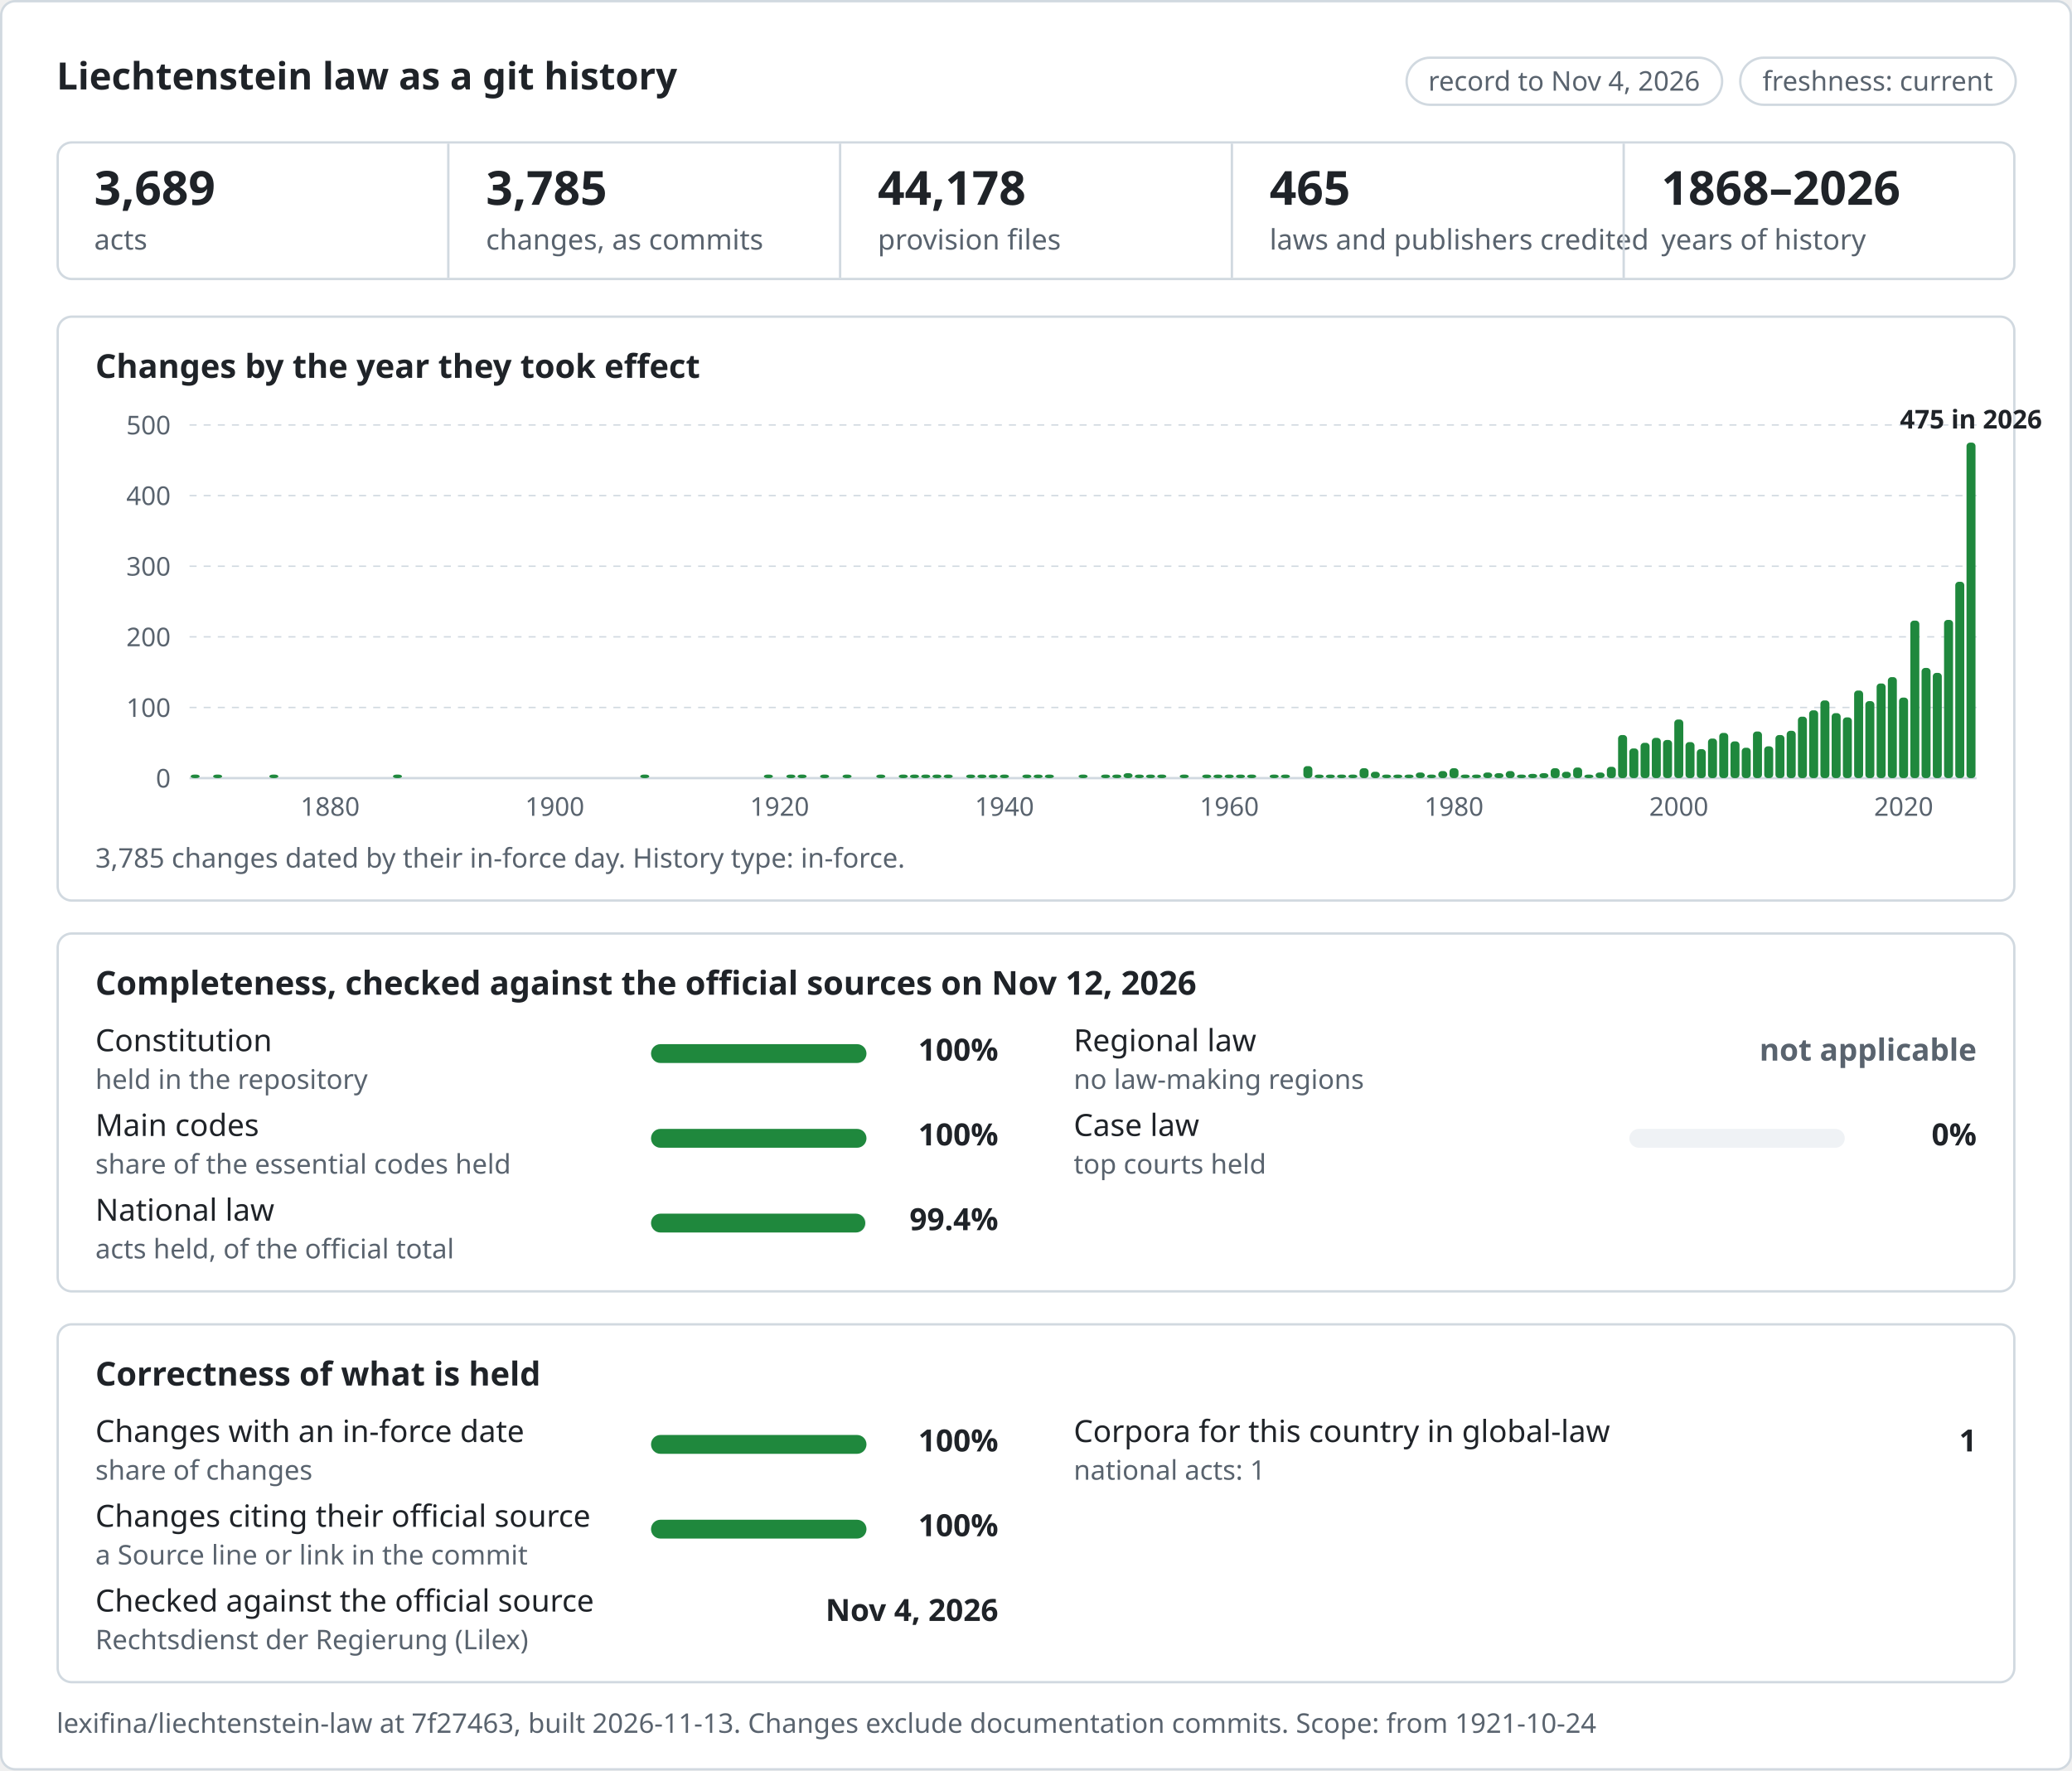
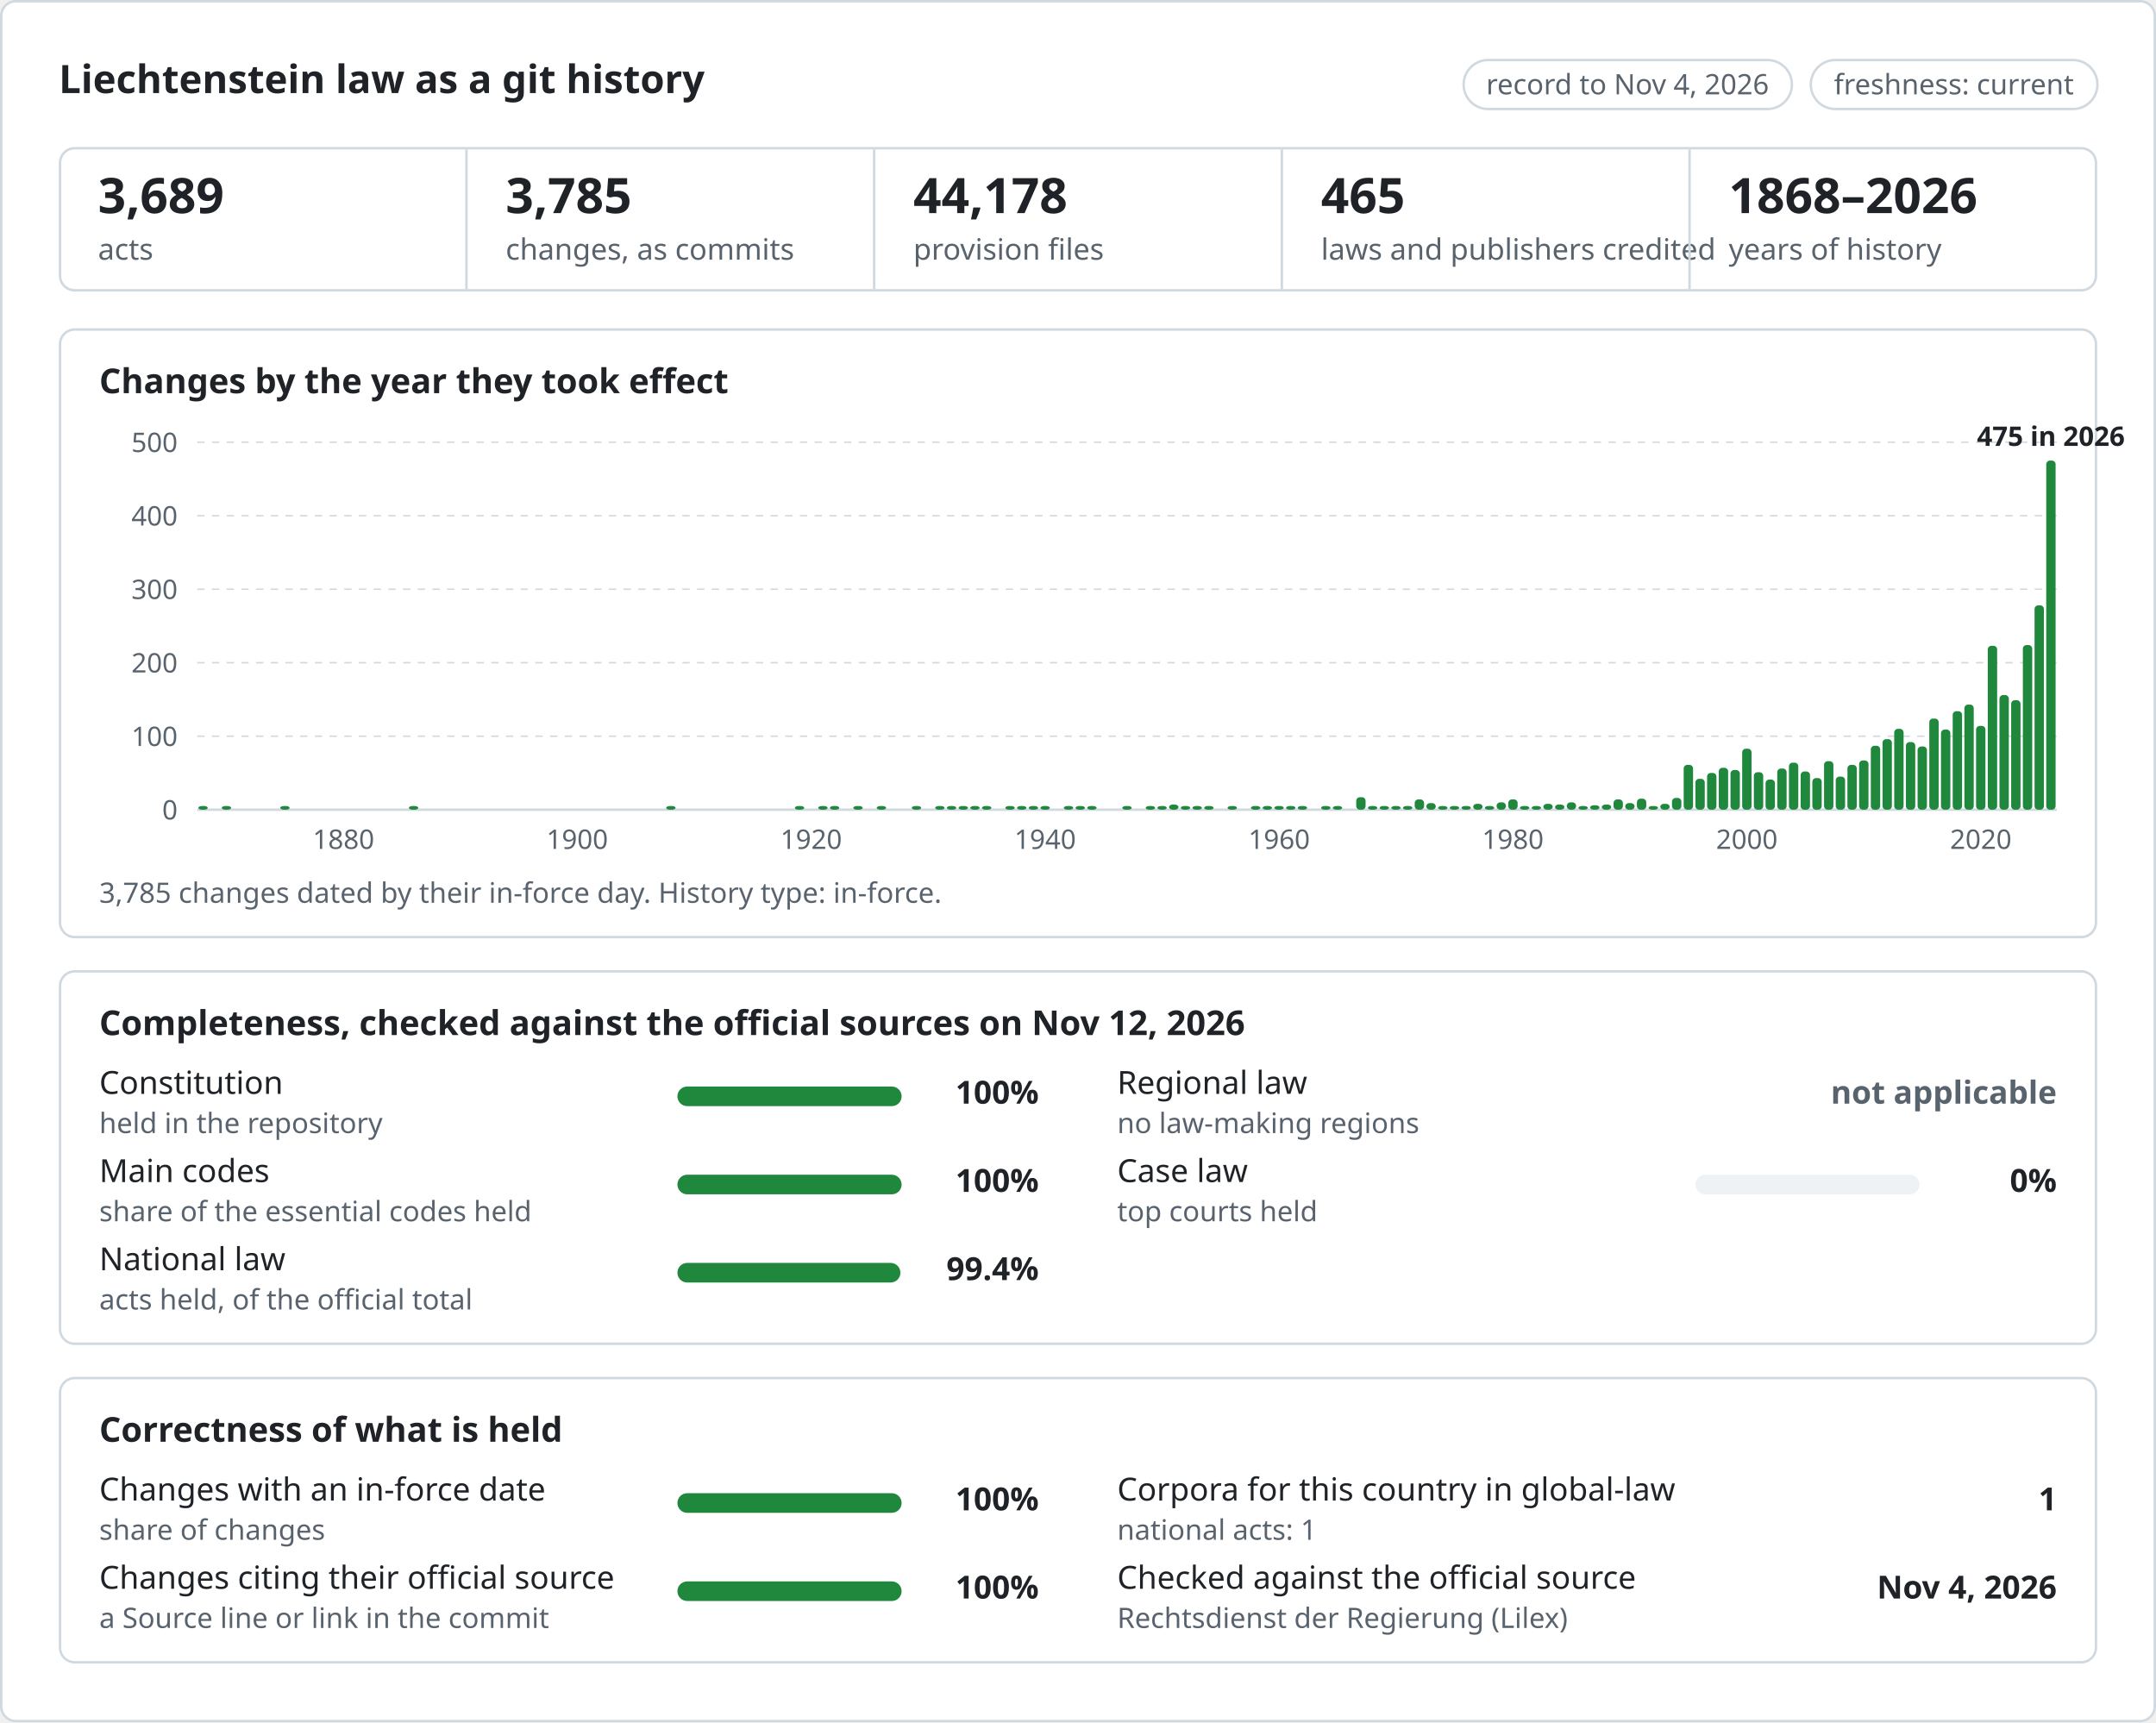
- <svg xmlns="http://www.w3.org/2000/svg" width="880" height="752" viewBox="0 0 880 752" font-family="-apple-system,BlinkMacSystemFont,Segoe UI,Noto Sans,Helvetica,Arial,sans-serif">
-   <rect x="0.5" y="0.5" width="879" height="751" rx="6" fill="#ffffff" stroke="#d1d9e0" />
+ <svg xmlns="http://www.w3.org/2000/svg" width="880" height="703" viewBox="0 0 880 703" font-family="-apple-system,BlinkMacSystemFont,Segoe UI,Noto Sans,Helvetica,Arial,sans-serif">
+   <rect x="0.5" y="0.5" width="879" height="702" rx="6" fill="#ffffff" stroke="#d1d9e0" />
  <text x="24" y="38" font-size="16" font-weight="600" fill="#1f2328">Liechtenstein law as a git history</text>
  <rect x="597.4" y="24.5" width="134" height="20" rx="10" fill="none" stroke="#d1d9e0" />
  <text x="664.3" y="38.5" font-size="11.5" font-weight="500" text-anchor="middle" fill="#59636e">record to Nov 4, 2026</text>
  <rect x="739.1" y="24.5" width="117" height="20" rx="10" fill="none" stroke="#d1d9e0" />
  <text x="797.5" y="38.5" font-size="11.5" font-weight="500" text-anchor="middle" fill="#59636e">freshness: current</text>
  <rect x="24.5" y="60.5" width="831" height="58" rx="6" fill="#ffffff" stroke="#d1d9e0" />
  <text x="40.0" y="87" font-size="20" font-weight="600" fill="#1f2328">3,689</text>
  <text x="40.0" y="106" font-size="12" fill="#59636e">acts</text>
  <line x1="190.4" y1="61" x2="190.4" y2="118" stroke="#d1d9e0" />
  <text x="206.4" y="87" font-size="20" font-weight="600" fill="#1f2328">3,785</text>
  <text x="206.4" y="106" font-size="12" fill="#59636e">changes, as commits</text>
  <line x1="356.8" y1="61" x2="356.8" y2="118" stroke="#d1d9e0" />
  <text x="372.8" y="87" font-size="20" font-weight="600" fill="#1f2328">44,178</text>
  <text x="372.8" y="106" font-size="12" fill="#59636e">provision files</text>
  <line x1="523.2" y1="61" x2="523.2" y2="118" stroke="#d1d9e0" />
  <text x="539.2" y="87" font-size="20" font-weight="600" fill="#1f2328">465</text>
  <text x="539.2" y="106" font-size="12" fill="#59636e" textLength="142" lengthAdjust="spacingAndGlyphs">laws and publishers credited</text>
  <line x1="689.6" y1="61" x2="689.6" y2="118" stroke="#d1d9e0" />
  <text x="705.6" y="87" font-size="20" font-weight="600" fill="#1f2328">1868–2026</text>
  <text x="705.6" y="106" font-size="12" fill="#59636e">years of history</text>
  <rect x="24.5" y="134.5" width="831" height="248" rx="6" fill="#ffffff" stroke="#d1d9e0" />
  <text x="40.5" y="160.5" font-size="14" font-weight="600" fill="#1f2328">Changes by the year they took effect</text>
  <line x1="80.5" y1="330.5" x2="839.5" y2="330.5" stroke="#d1d9e0" stroke-width="1" />
  <text x="72.5" y="334.5" font-size="11" text-anchor="end" fill="#59636e">0</text>
  <line x1="80.5" y1="300.5" x2="839.5" y2="300.5" stroke="#d1d9e0" stroke-width="0.6" stroke-dasharray="3 3" />
  <text x="72.5" y="304.5" font-size="11" text-anchor="end" fill="#59636e">100</text>
  <line x1="80.5" y1="270.5" x2="839.5" y2="270.5" stroke="#d1d9e0" stroke-width="0.6" stroke-dasharray="3 3" />
  <text x="72.5" y="274.5" font-size="11" text-anchor="end" fill="#59636e">200</text>
  <line x1="80.5" y1="240.5" x2="839.5" y2="240.5" stroke="#d1d9e0" stroke-width="0.6" stroke-dasharray="3 3" />
  <text x="72.5" y="244.5" font-size="11" text-anchor="end" fill="#59636e">300</text>
  <line x1="80.5" y1="210.5" x2="839.5" y2="210.5" stroke="#d1d9e0" stroke-width="0.6" stroke-dasharray="3 3" />
  <text x="72.5" y="214.5" font-size="11" text-anchor="end" fill="#59636e">400</text>
  <line x1="80.5" y1="180.5" x2="839.5" y2="180.5" stroke="#d1d9e0" stroke-width="0.6" stroke-dasharray="3 3" />
  <text x="72.5" y="184.5" font-size="11" text-anchor="end" fill="#59636e">500</text>
  <rect x="80.98" y="329.0" width="3.82" height="1.5" rx="1.5" fill="#1f883d" />
  <rect x="90.52" y="329.0" width="3.82" height="1.5" rx="1.5" fill="#1f883d" />
  <rect x="114.39" y="329.0" width="3.82" height="1.5" rx="1.5" fill="#1f883d" />
  <text x="140.2" y="346.5" font-size="11" text-anchor="middle" fill="#59636e">1880</text>
  <rect x="166.90" y="329.0" width="3.82" height="1.5" rx="1.5" fill="#1f883d" />
  <text x="235.6" y="346.5" font-size="11" text-anchor="middle" fill="#59636e">1900</text>
  <rect x="271.92" y="329.0" width="3.82" height="1.5" rx="1.5" fill="#1f883d" />
  <rect x="324.43" y="329.0" width="3.82" height="1.5" rx="1.5" fill="#1f883d" />
  <text x="331.1" y="346.5" font-size="11" text-anchor="middle" fill="#59636e">1920</text>
  <rect x="333.98" y="329.0" width="3.82" height="1.5" rx="1.5" fill="#1f883d" />
  <rect x="338.75" y="329.0" width="3.82" height="1.5" rx="1.5" fill="#1f883d" />
  <rect x="348.30" y="329.0" width="3.82" height="1.5" rx="1.5" fill="#1f883d" />
  <rect x="357.85" y="329.0" width="3.82" height="1.5" rx="1.5" fill="#1f883d" />
  <rect x="372.17" y="329.0" width="3.82" height="1.5" rx="1.5" fill="#1f883d" />
  <rect x="381.71" y="329.0" width="3.82" height="1.5" rx="1.5" fill="#1f883d" />
  <rect x="386.49" y="329.0" width="3.82" height="1.5" rx="1.5" fill="#1f883d" />
  <rect x="391.26" y="329.0" width="3.82" height="1.5" rx="1.5" fill="#1f883d" />
  <rect x="396.03" y="329.0" width="3.82" height="1.5" rx="1.5" fill="#1f883d" />
  <rect x="400.81" y="329.0" width="3.82" height="1.5" rx="1.5" fill="#1f883d" />
  <rect x="410.35" y="329.0" width="3.82" height="1.5" rx="1.5" fill="#1f883d" />
  <rect x="415.13" y="329.0" width="3.82" height="1.5" rx="1.5" fill="#1f883d" />
  <rect x="419.90" y="329.0" width="3.82" height="1.5" rx="1.5" fill="#1f883d" />
  <rect x="424.68" y="329.0" width="3.82" height="1.5" rx="1.5" fill="#1f883d" />
  <text x="426.6" y="346.5" font-size="11" text-anchor="middle" fill="#59636e">1940</text>
  <rect x="434.22" y="329.0" width="3.82" height="1.5" rx="1.5" fill="#1f883d" />
  <rect x="439.00" y="329.0" width="3.82" height="1.5" rx="1.5" fill="#1f883d" />
  <rect x="443.77" y="329.0" width="3.82" height="1.5" rx="1.5" fill="#1f883d" />
  <rect x="458.09" y="329.0" width="3.82" height="1.5" rx="1.5" fill="#1f883d" />
  <rect x="467.64" y="329.0" width="3.82" height="1.5" rx="1.5" fill="#1f883d" />
  <rect x="472.41" y="329.0" width="3.82" height="1.5" rx="1.5" fill="#1f883d" />
  <rect x="477.18" y="328.4" width="3.82" height="2.1" rx="1.5" fill="#1f883d" />
  <rect x="481.96" y="329.0" width="3.82" height="1.5" rx="1.5" fill="#1f883d" />
  <rect x="486.73" y="329.0" width="3.82" height="1.5" rx="1.5" fill="#1f883d" />
  <rect x="491.51" y="329.0" width="3.82" height="1.5" rx="1.5" fill="#1f883d" />
  <rect x="501.05" y="329.0" width="3.82" height="1.5" rx="1.5" fill="#1f883d" />
  <rect x="510.60" y="329.0" width="3.82" height="1.5" rx="1.5" fill="#1f883d" />
  <rect x="515.37" y="329.0" width="3.82" height="1.5" rx="1.5" fill="#1f883d" />
  <rect x="520.15" y="329.0" width="3.82" height="1.5" rx="1.5" fill="#1f883d" />
  <text x="522.1" y="346.5" font-size="11" text-anchor="middle" fill="#59636e">1960</text>
  <rect x="524.92" y="329.0" width="3.82" height="1.5" rx="1.5" fill="#1f883d" />
  <rect x="529.69" y="329.0" width="3.82" height="1.5" rx="1.5" fill="#1f883d" />
  <rect x="539.24" y="329.0" width="3.82" height="1.5" rx="1.5" fill="#1f883d" />
  <rect x="544.02" y="329.0" width="3.82" height="1.5" rx="1.5" fill="#1f883d" />
  <rect x="553.56" y="325.4" width="3.82" height="5.1" rx="1.5" fill="#1f883d" />
  <rect x="558.34" y="329.0" width="3.82" height="1.5" rx="1.5" fill="#1f883d" />
  <rect x="563.11" y="329.0" width="3.82" height="1.5" rx="1.5" fill="#1f883d" />
  <rect x="567.88" y="329.0" width="3.82" height="1.5" rx="1.5" fill="#1f883d" />
  <rect x="572.66" y="329.0" width="3.82" height="1.5" rx="1.5" fill="#1f883d" />
  <rect x="577.43" y="326.3" width="3.82" height="4.2" rx="1.5" fill="#1f883d" />
  <rect x="582.20" y="327.8" width="3.82" height="2.7" rx="1.5" fill="#1f883d" />
  <rect x="586.98" y="329.0" width="3.82" height="1.5" rx="1.5" fill="#1f883d" />
  <rect x="591.75" y="329.0" width="3.82" height="1.5" rx="1.5" fill="#1f883d" />
  <rect x="596.52" y="329.0" width="3.82" height="1.5" rx="1.5" fill="#1f883d" />
  <rect x="601.30" y="328.1" width="3.82" height="2.4" rx="1.5" fill="#1f883d" />
  <rect x="606.07" y="329.0" width="3.82" height="1.5" rx="1.5" fill="#1f883d" />
  <rect x="610.85" y="327.5" width="3.82" height="3.0" rx="1.5" fill="#1f883d" />
  <rect x="615.62" y="326.3" width="3.82" height="4.2" rx="1.5" fill="#1f883d" />
  <text x="617.5" y="346.5" font-size="11" text-anchor="middle" fill="#59636e">1980</text>
  <rect x="620.39" y="329.0" width="3.82" height="1.5" rx="1.5" fill="#1f883d" />
  <rect x="625.17" y="329.0" width="3.82" height="1.5" rx="1.5" fill="#1f883d" />
  <rect x="629.94" y="328.1" width="3.82" height="2.4" rx="1.5" fill="#1f883d" />
  <rect x="634.71" y="328.4" width="3.82" height="2.1" rx="1.5" fill="#1f883d" />
  <rect x="639.49" y="327.5" width="3.82" height="3.0" rx="1.5" fill="#1f883d" />
  <rect x="644.26" y="329.0" width="3.82" height="1.5" rx="1.5" fill="#1f883d" />
  <rect x="649.03" y="328.7" width="3.82" height="1.8" rx="1.5" fill="#1f883d" />
  <rect x="653.81" y="328.4" width="3.82" height="2.1" rx="1.5" fill="#1f883d" />
  <rect x="658.58" y="326.3" width="3.82" height="4.2" rx="1.5" fill="#1f883d" />
  <rect x="663.35" y="327.8" width="3.82" height="2.7" rx="1.5" fill="#1f883d" />
  <rect x="668.13" y="326.0" width="3.82" height="4.5" rx="1.5" fill="#1f883d" />
  <rect x="672.90" y="329.0" width="3.82" height="1.5" rx="1.5" fill="#1f883d" />
  <rect x="677.68" y="328.1" width="3.82" height="2.4" rx="1.5" fill="#1f883d" />
  <rect x="682.45" y="325.7" width="3.82" height="4.8" rx="1.5" fill="#1f883d" />
  <rect x="687.22" y="312.2" width="3.82" height="18.3" rx="1.5" fill="#1f883d" />
  <rect x="692.00" y="317.9" width="3.82" height="12.6" rx="1.5" fill="#1f883d" />
  <rect x="696.77" y="315.5" width="3.82" height="15.0" rx="1.5" fill="#1f883d" />
  <rect x="701.54" y="313.4" width="3.82" height="17.1" rx="1.5" fill="#1f883d" />
  <rect x="706.32" y="314.3" width="3.82" height="16.2" rx="1.5" fill="#1f883d" />
  <rect x="711.09" y="305.6" width="3.82" height="24.9" rx="1.5" fill="#1f883d" />
  <text x="713.0" y="346.5" font-size="11" text-anchor="middle" fill="#59636e">2000</text>
  <rect x="715.86" y="315.2" width="3.82" height="15.3" rx="1.5" fill="#1f883d" />
  <rect x="720.64" y="318.2" width="3.82" height="12.3" rx="1.5" fill="#1f883d" />
  <rect x="725.41" y="313.7" width="3.82" height="16.8" rx="1.5" fill="#1f883d" />
  <rect x="730.18" y="311.3" width="3.82" height="19.2" rx="1.5" fill="#1f883d" />
  <rect x="734.96" y="314.9" width="3.82" height="15.6" rx="1.5" fill="#1f883d" />
  <rect x="739.73" y="317.6" width="3.82" height="12.9" rx="1.5" fill="#1f883d" />
  <rect x="744.51" y="310.7" width="3.82" height="19.8" rx="1.5" fill="#1f883d" />
  <rect x="749.28" y="317.0" width="3.82" height="13.5" rx="1.5" fill="#1f883d" />
  <rect x="754.05" y="312.2" width="3.82" height="18.3" rx="1.5" fill="#1f883d" />
  <rect x="758.83" y="310.4" width="3.82" height="20.1" rx="1.5" fill="#1f883d" />
  <rect x="763.60" y="304.4" width="3.82" height="26.1" rx="1.5" fill="#1f883d" />
  <rect x="768.37" y="301.7" width="3.82" height="28.8" rx="1.5" fill="#1f883d" />
  <rect x="773.15" y="297.5" width="3.82" height="33.0" rx="1.5" fill="#1f883d" />
  <rect x="777.92" y="302.9" width="3.82" height="27.6" rx="1.5" fill="#1f883d" />
  <rect x="782.69" y="304.7" width="3.82" height="25.8" rx="1.5" fill="#1f883d" />
  <rect x="787.47" y="293.3" width="3.82" height="37.2" rx="1.5" fill="#1f883d" />
  <rect x="792.24" y="297.8" width="3.82" height="32.7" rx="1.5" fill="#1f883d" />
  <rect x="797.02" y="290.3" width="3.82" height="40.2" rx="1.5" fill="#1f883d" />
  <rect x="801.79" y="287.6" width="3.82" height="42.9" rx="1.5" fill="#1f883d" />
  <rect x="806.56" y="296.3" width="3.82" height="34.2" rx="1.5" fill="#1f883d" />
  <text x="808.5" y="346.5" font-size="11" text-anchor="middle" fill="#59636e">2020</text>
  <rect x="811.34" y="263.6" width="3.82" height="66.9" rx="1.5" fill="#1f883d" />
  <rect x="816.11" y="283.7" width="3.82" height="46.8" rx="1.5" fill="#1f883d" />
  <rect x="820.88" y="285.8" width="3.82" height="44.7" rx="1.5" fill="#1f883d" />
  <rect x="825.66" y="263.3" width="3.82" height="67.2" rx="1.5" fill="#1f883d" />
  <rect x="830.43" y="247.1" width="3.82" height="83.4" rx="1.5" fill="#1f883d" />
  <rect x="835.20" y="188.0" width="3.82" height="142.5" rx="1.5" fill="#1f883d" />
  <text x="837.1" y="182.0" font-size="11" font-weight="600" text-anchor="middle" fill="#1f2328">475 in 2026</text>
  <text x="40.5" y="368.5" font-size="11.5" fill="#59636e">3,785 changes dated by their in-force day. History type: in-force.</text>
  <rect x="24.5" y="396.5" width="831" height="152" rx="6" fill="#ffffff" stroke="#d1d9e0" />
  <text x="40.5" y="422.5" font-size="14" font-weight="600" fill="#1f2328">Completeness, checked against the official sources on Nov 12, 2026</text>
  <text x="40.5" y="446.5" font-size="13" fill="#1f2328">Constitution</text>
  <text x="40.5" y="462.5" font-size="11.5" fill="#59636e">held in the repository</text>
  <g>
    <rect x="276.5" y="443.5" width="91.5" height="8" rx="4" fill="#eff2f5" />
    <rect x="276.5" y="443.5" width="91.5" height="8" rx="4" fill="#1f883d" />
  </g>
  <text x="424.0" y="450.5" font-size="13" font-weight="600" text-anchor="end" fill="#1f2328">100%</text>
  <text x="40.5" y="482.5" font-size="13" fill="#1f2328">Main codes</text>
  <text x="40.5" y="498.5" font-size="11.5" fill="#59636e">share of the essential codes held</text>
  <g>
    <rect x="276.5" y="479.5" width="91.5" height="8" rx="4" fill="#eff2f5" />
    <rect x="276.5" y="479.5" width="91.5" height="8" rx="4" fill="#1f883d" />
  </g>
  <text x="424.0" y="486.5" font-size="13" font-weight="600" text-anchor="end" fill="#1f2328">100%</text>
  <text x="40.5" y="518.5" font-size="13" fill="#1f2328">National law</text>
  <text x="40.5" y="534.5" font-size="11.5" fill="#59636e">acts held, of the official total</text>
  <g>
    <rect x="276.5" y="515.5" width="91.5" height="8" rx="4" fill="#eff2f5" />
    <rect x="276.5" y="515.5" width="91.0" height="8" rx="4" fill="#1f883d" />
  </g>
  <text x="424.0" y="522.5" font-size="13" font-weight="600" text-anchor="end" fill="#1f2328">99.4%</text>
  <text x="456.0" y="446.5" font-size="13" fill="#1f2328">Regional law</text>
  <text x="456.0" y="462.5" font-size="11.5" fill="#59636e">no law-making regions</text>
  <text x="839.5" y="450.5" font-size="13" font-weight="600" text-anchor="end" fill="#59636e">not applicable</text>
  <text x="456.0" y="482.5" font-size="13" fill="#1f2328">Case law</text>
  <text x="456.0" y="498.5" font-size="11.5" fill="#59636e">top courts held</text>
  <g>
    <rect x="692.0" y="479.5" width="91.5" height="8" rx="4" fill="#eff2f5" />
  </g>
  <text x="839.5" y="486.5" font-size="13" font-weight="600" text-anchor="end" fill="#1f2328">0%</text>
-   <rect x="24.5" y="562.5" width="831" height="152" rx="6" fill="#ffffff" stroke="#d1d9e0" />
+   <rect x="24.5" y="562.5" width="831" height="116" rx="6" fill="#ffffff" stroke="#d1d9e0" />
  <text x="40.5" y="588.5" font-size="14" font-weight="600" fill="#1f2328">Correctness of what is held</text>
  <text x="40.5" y="612.5" font-size="13" fill="#1f2328">Changes with an in-force date</text>
  <text x="40.5" y="628.5" font-size="11.5" fill="#59636e">share of changes</text>
  <g>
    <rect x="276.5" y="609.5" width="91.5" height="8" rx="4" fill="#eff2f5" />
    <rect x="276.5" y="609.5" width="91.5" height="8" rx="4" fill="#1f883d" />
  </g>
  <text x="424.0" y="616.5" font-size="13" font-weight="600" text-anchor="end" fill="#1f2328">100%</text>
  <text x="40.5" y="648.5" font-size="13" fill="#1f2328">Changes citing their official source</text>
  <text x="40.5" y="664.5" font-size="11.5" fill="#59636e">a Source line or link in the commit</text>
  <g>
    <rect x="276.5" y="645.5" width="91.5" height="8" rx="4" fill="#eff2f5" />
    <rect x="276.5" y="645.5" width="91.5" height="8" rx="4" fill="#1f883d" />
  </g>
  <text x="424.0" y="652.5" font-size="13" font-weight="600" text-anchor="end" fill="#1f2328">100%</text>
-   <text x="40.5" y="684.5" font-size="13" fill="#1f2328">Checked against the official source</text>
-   <text x="40.5" y="700.5" font-size="11.5" fill="#59636e">Rechtsdienst der Regierung (Lilex)</text>
-   <text x="424.0" y="688.5" font-size="13" font-weight="600" text-anchor="end" fill="#1f2328">Nov 4, 2026</text>
  <text x="456.0" y="612.5" font-size="13" fill="#1f2328">Corpora for this country in global-law</text>
  <text x="456.0" y="628.5" font-size="11.5" fill="#59636e">national acts: 1</text>
  <text x="839.5" y="616.5" font-size="13" font-weight="600" text-anchor="end" fill="#1f2328">1</text>
-   <text x="24" y="736" font-size="11.5" fill="#59636e">lexifina/liechtenstein-law at 7f27463, built 2026-11-13. Changes exclude documentation commits. Scope: from 1921-10-24</text>
+   <text x="456.0" y="648.5" font-size="13" fill="#1f2328">Checked against the official source</text>
+   <text x="456.0" y="664.5" font-size="11.5" fill="#59636e">Rechtsdienst der Regierung (Lilex)</text>
+   <text x="839.5" y="652.5" font-size="13" font-weight="600" text-anchor="end" fill="#1f2328">Nov 4, 2026</text>
</svg>
